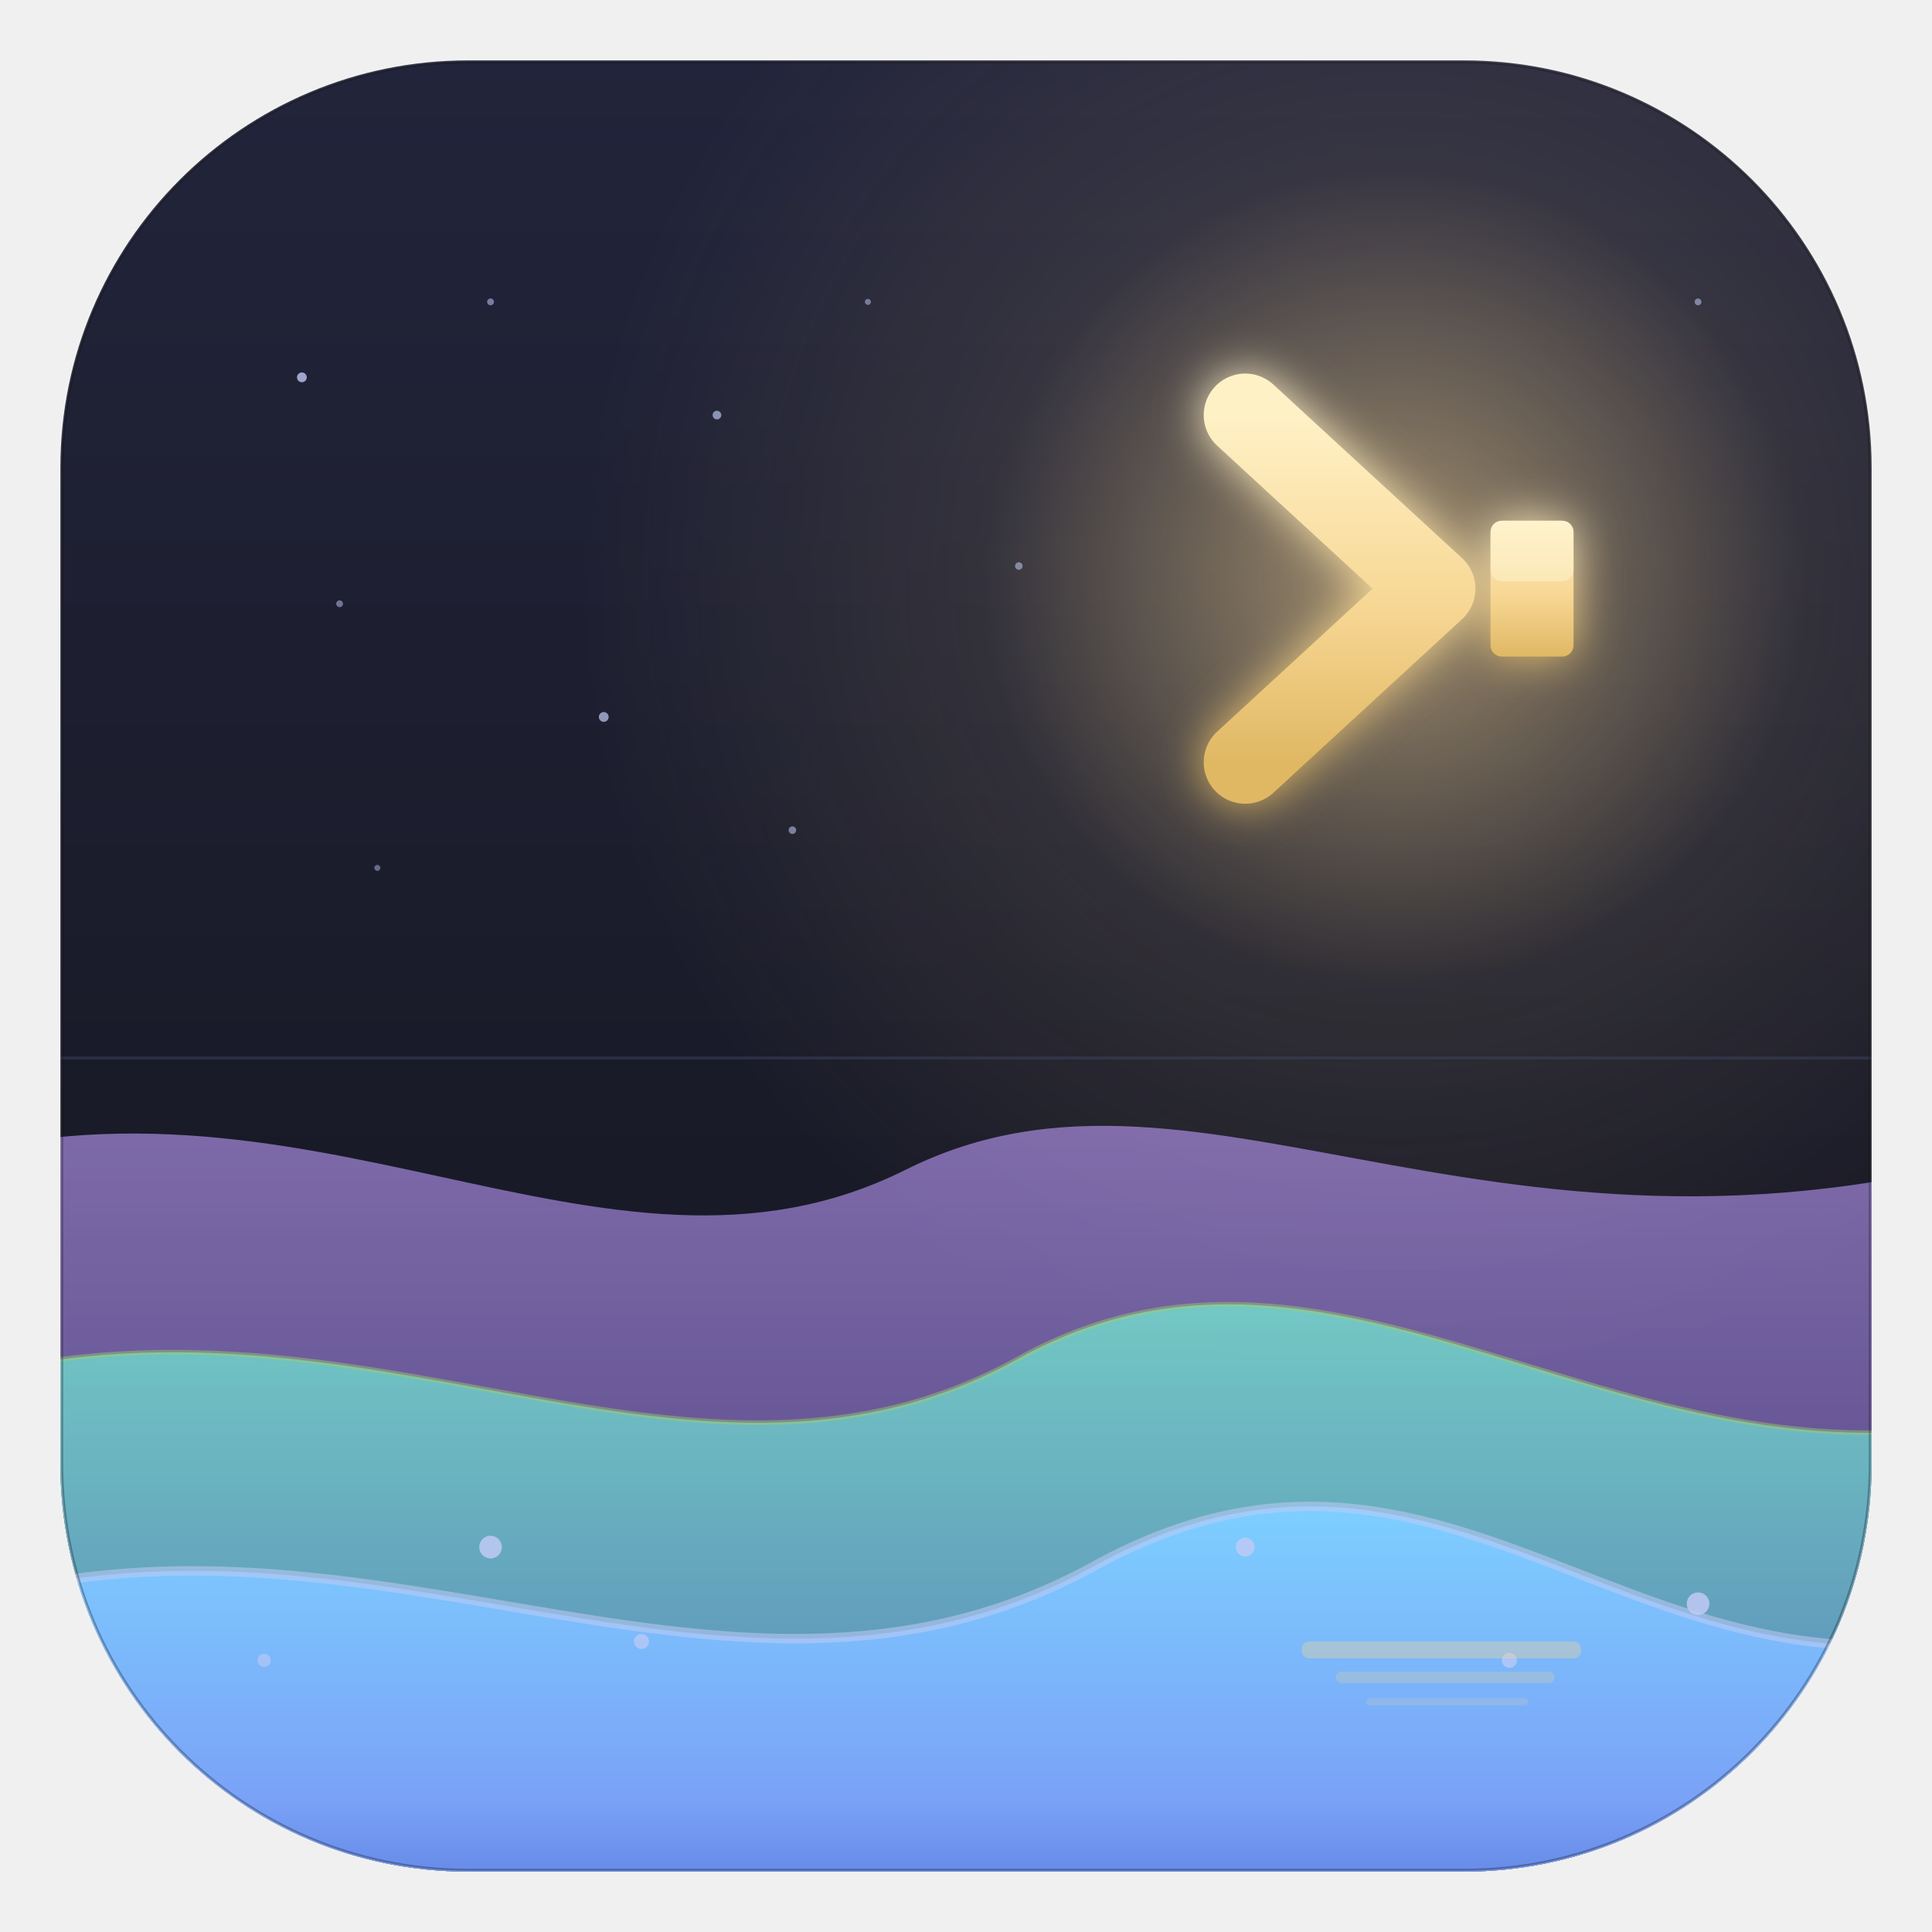
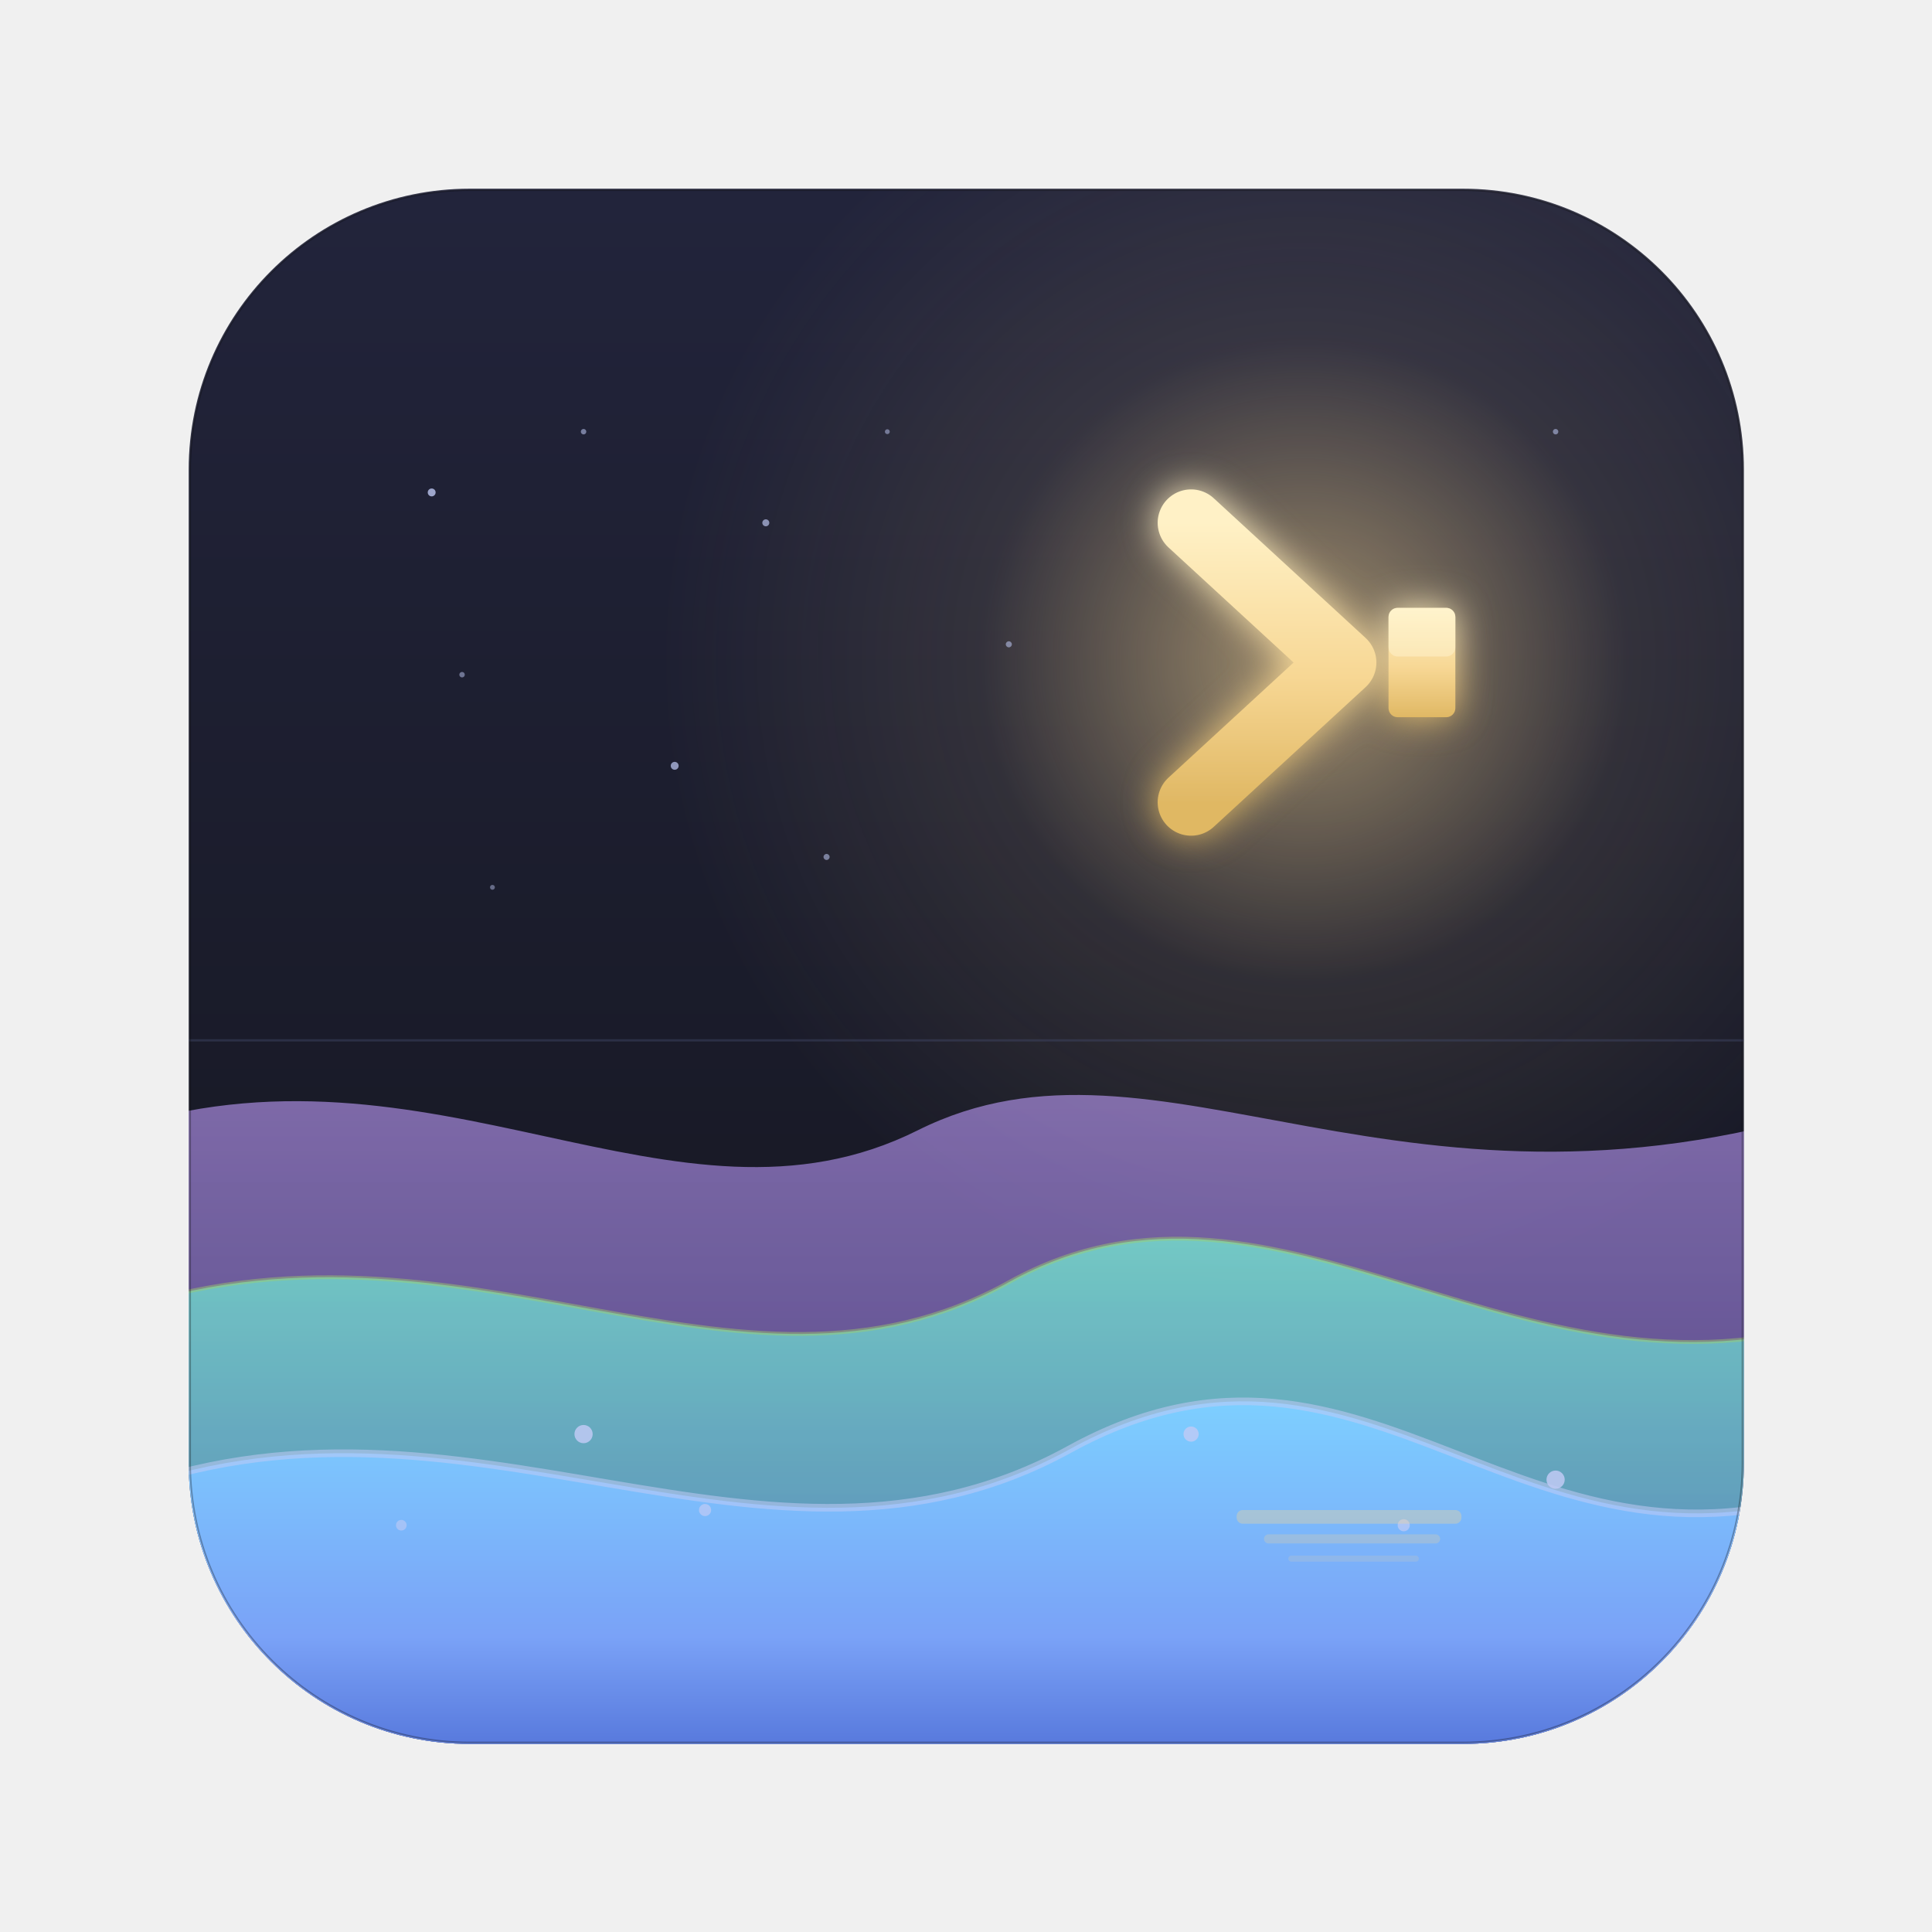
<svg xmlns="http://www.w3.org/2000/svg" width="1024" height="1024" viewBox="0 0 1024 1024">
  <defs>
    <linearGradient id="bg" x1="0.5" y1="0" x2="0.5" y2="1">
      <stop offset="0" stop-color="#22243B" />
      <stop offset="1" stop-color="#13141B" />
    </linearGradient>
    <linearGradient id="wave1" x1="0" y1="0" x2="0" y2="1">
      <stop offset="0" stop-color="#7DCFFF" />
      <stop offset="0.55" stop-color="#7AA2F7" />
      <stop offset="1" stop-color="#3D59C8" />
    </linearGradient>
    <linearGradient id="wave2" x1="0" y1="0" x2="0" y2="1">
      <stop offset="0" stop-color="#73DACA" />
      <stop offset="1" stop-color="#4F76C0" />
    </linearGradient>
    <linearGradient id="wave3" x1="0" y1="0" x2="0" y2="1">
      <stop offset="0" stop-color="#BB9AF7" />
      <stop offset="1" stop-color="#5A4AB0" />
    </linearGradient>
    <radialGradient id="promptGlow" cx="0.72" cy="0.3" r="0.42">
      <stop offset="0" stop-color="#F7D794" stop-opacity="0.6" />
      <stop offset="0.5" stop-color="#F7D794" stop-opacity="0.10" />
      <stop offset="1" stop-color="#F7D794" stop-opacity="0" />
    </radialGradient>
    <linearGradient id="promptFill" x1="0" y1="0" x2="0" y2="1">
      <stop offset="0" stop-color="#FFF1C6" />
      <stop offset="0.55" stop-color="#F7D794" />
      <stop offset="1" stop-color="#E0B864" />
    </linearGradient>
    <filter id="promptSoftGlow" x="-30%" y="-30%" width="160%" height="160%">
      <feGaussianBlur stdDeviation="12" result="blur" />
      <feMerge>
        <feMergeNode in="blur" />
        <feMergeNode in="SourceGraphic" />
      </feMerge>
    </filter>
    <clipPath id="clipApp">
-       <rect x="32" y="32" width="960" height="960" rx="216" />
+       <rect x="0" y="0" width="1024" height="1024" rx="185" />
    </clipPath>
  </defs>
-   <rect x="32" y="32" width="960" height="960" rx="216" fill="url(#bg)" />
-   <g clip-path="url(#clipApp)">
-     <rect x="0" y="0" width="1024" height="1024" fill="url(#promptGlow)" />
-     <circle cx="160" cy="200" r="2.6" fill="#C0CAF5" opacity="0.78" />
-     <circle cx="260" cy="160" r="1.8" fill="#C0CAF5" opacity="0.55" />
-     <circle cx="380" cy="220" r="2.3" fill="#C0CAF5" opacity="0.66" />
-     <circle cx="180" cy="320" r="1.8" fill="#C0CAF5" opacity="0.5" />
-     <circle cx="320" cy="380" r="2.6" fill="#C0CAF5" opacity="0.7" />
-     <circle cx="460" cy="160" r="1.6" fill="#C0CAF5" opacity="0.5" />
-     <circle cx="540" cy="300" r="2" fill="#C0CAF5" opacity="0.55" />
-     <circle cx="200" cy="460" r="1.6" fill="#C0CAF5" opacity="0.45" />
-     <circle cx="420" cy="440" r="2" fill="#C0CAF5" opacity="0.55" />
-     <circle cx="900" cy="160" r="1.8" fill="#C0CAF5" opacity="0.55" />
-     <g filter="url(#promptSoftGlow)">
-       <path d="M 660 220 L 760 312 L 660 404" stroke="url(#promptFill)" stroke-width="44" stroke-linecap="round" stroke-linejoin="round" fill="none" />
-       <rect x="790" y="276" width="44" height="72" rx="6" fill="url(#promptFill)" />
+   <g transform="translate(100 100) scale(0.805)">
+     <rect x="0" y="0" width="1024" height="1024" rx="185" fill="url(#bg)" />
+     <g clip-path="url(#clipApp)">
+       <rect x="0" y="0" width="1024" height="1024" fill="url(#promptGlow)" />
+       <circle cx="160" cy="200" r="2.6" fill="#C0CAF5" opacity="0.78" />
+       <circle cx="260" cy="160" r="1.8" fill="#C0CAF5" opacity="0.55" />
+       <circle cx="380" cy="220" r="2.3" fill="#C0CAF5" opacity="0.66" />
+       <circle cx="180" cy="320" r="1.8" fill="#C0CAF5" opacity="0.5" />
+       <circle cx="320" cy="380" r="2.6" fill="#C0CAF5" opacity="0.7" />
+       <circle cx="460" cy="160" r="1.6" fill="#C0CAF5" opacity="0.5" />
+       <circle cx="540" cy="300" r="2" fill="#C0CAF5" opacity="0.55" />
+       <circle cx="200" cy="460" r="1.6" fill="#C0CAF5" opacity="0.45" />
+       <circle cx="420" cy="440" r="2" fill="#C0CAF5" opacity="0.55" />
+       <circle cx="900" cy="160" r="1.8" fill="#C0CAF5" opacity="0.55" />
+       <g filter="url(#promptSoftGlow)">
+         <path d="M 660 220 L 760 312 L 660 404" stroke="url(#promptFill)" stroke-width="44" stroke-linecap="round" stroke-linejoin="round" fill="none" />
+         <rect x="790" y="276" width="44" height="72" rx="6" fill="url(#promptFill)" />
+       </g>
+       <rect x="790" y="276" width="44" height="32" rx="6" fill="#FFF6D5" opacity="0.45" />
+       <rect x="0" y="560" width="1024" height="1.5" fill="#414868" opacity="0.45" />
+       <path d="M -50 620                C 160 550, 320 700, 480 620                S 800 700, 1100 600                L 1100 1080 L -50 1080 Z" fill="url(#wave3)" opacity="0.62" />
+       <path d="M -50 740                C 180 660, 360 820, 540 720                S 880 820, 1100 740                L 1100 1080 L -50 1080 Z" fill="url(#wave2)" opacity="0.85" />
+       <path d="M -50 860                C 180 770, 380 940, 580 830                S 880 940, 1100 850                L 1100 1080 L -50 1080 Z" fill="url(#wave1)" />
+       <path d="M -50 860                C 180 770, 380 940, 580 830                S 880 940, 1100 850" fill="none" stroke="#C0CAF5" stroke-width="5" stroke-linecap="round" opacity="0.55" />
+       <path d="M -50 740                C 180 660, 360 820, 540 720                S 880 820, 1100 740" fill="none" stroke="#9ECE6A" stroke-width="2.5" stroke-linecap="round" opacity="0.45" />
+       <circle cx="260" cy="820" r="6" fill="#C0CAF5" opacity="0.85" />
+       <circle cx="340" cy="870" r="4" fill="#C0CAF5" opacity="0.7" />
+       <circle cx="660" cy="820" r="5" fill="#C0CAF5" opacity="0.8" />
+       <circle cx="800" cy="880" r="4" fill="#C0CAF5" opacity="0.7" />
+       <circle cx="900" cy="850" r="6" fill="#C0CAF5" opacity="0.85" />
+       <circle cx="140" cy="880" r="3.5" fill="#C0CAF5" opacity="0.6" />
+       <rect x="690" y="870" width="148" height="9" rx="4" fill="#F7D794" opacity="0.34" />
+       <rect x="708" y="886" width="116" height="6" rx="3" fill="#F7D794" opacity="0.24" />
+       <rect x="724" y="900" width="86" height="4" rx="2" fill="#F7D794" opacity="0.16" />
    </g>
-     <rect x="790" y="276" width="44" height="32" rx="6" fill="#FFF6D5" opacity="0.45" />
-     <rect x="0" y="560" width="1024" height="1.5" fill="#414868" opacity="0.45" />
-     <path d="M -50 620              C 160 550, 320 700, 480 620              S 800 700, 1100 600              L 1100 1080 L -50 1080 Z" fill="url(#wave3)" opacity="0.62" />
-     <path d="M -50 740              C 180 660, 360 820, 540 720              S 880 820, 1100 740              L 1100 1080 L -50 1080 Z" fill="url(#wave2)" opacity="0.85" />
-     <path d="M -50 860              C 180 770, 380 940, 580 830              S 880 940, 1100 850              L 1100 1080 L -50 1080 Z" fill="url(#wave1)" />
-     <path d="M -50 860              C 180 770, 380 940, 580 830              S 880 940, 1100 850" fill="none" stroke="#C0CAF5" stroke-width="5" stroke-linecap="round" opacity="0.55" />
-     <path d="M -50 740              C 180 660, 360 820, 540 720              S 880 820, 1100 740" fill="none" stroke="#9ECE6A" stroke-width="2.5" stroke-linecap="round" opacity="0.45" />
-     <circle cx="260" cy="820" r="6" fill="#C0CAF5" opacity="0.85" />
-     <circle cx="340" cy="870" r="4" fill="#C0CAF5" opacity="0.7" />
-     <circle cx="660" cy="820" r="5" fill="#C0CAF5" opacity="0.8" />
-     <circle cx="800" cy="880" r="4" fill="#C0CAF5" opacity="0.7" />
-     <circle cx="900" cy="850" r="6" fill="#C0CAF5" opacity="0.85" />
-     <circle cx="140" cy="880" r="3.5" fill="#C0CAF5" opacity="0.6" />
-     <rect x="690" y="870" width="148" height="9" rx="4" fill="#F7D794" opacity="0.34" />
-     <rect x="708" y="886" width="116" height="6" rx="3" fill="#F7D794" opacity="0.24" />
-     <rect x="724" y="900" width="86" height="4" rx="2" fill="#F7D794" opacity="0.16" />
+     <rect x="0" y="0" width="1024" height="1024" rx="185" fill="none" stroke="#FFFFFF" stroke-width="2" opacity="0.10" />
+     <rect x="1" y="1" width="1022" height="1022" rx="184" fill="none" stroke="#000000" stroke-width="1" opacity="0.30" />
  </g>
-   <rect x="32" y="32" width="960" height="960" rx="216" fill="none" stroke="#FFFFFF" stroke-width="2" opacity="0.10" />
-   <rect x="33" y="33" width="958" height="958" rx="215" fill="none" stroke="#000000" stroke-width="1" opacity="0.30" />
</svg>
